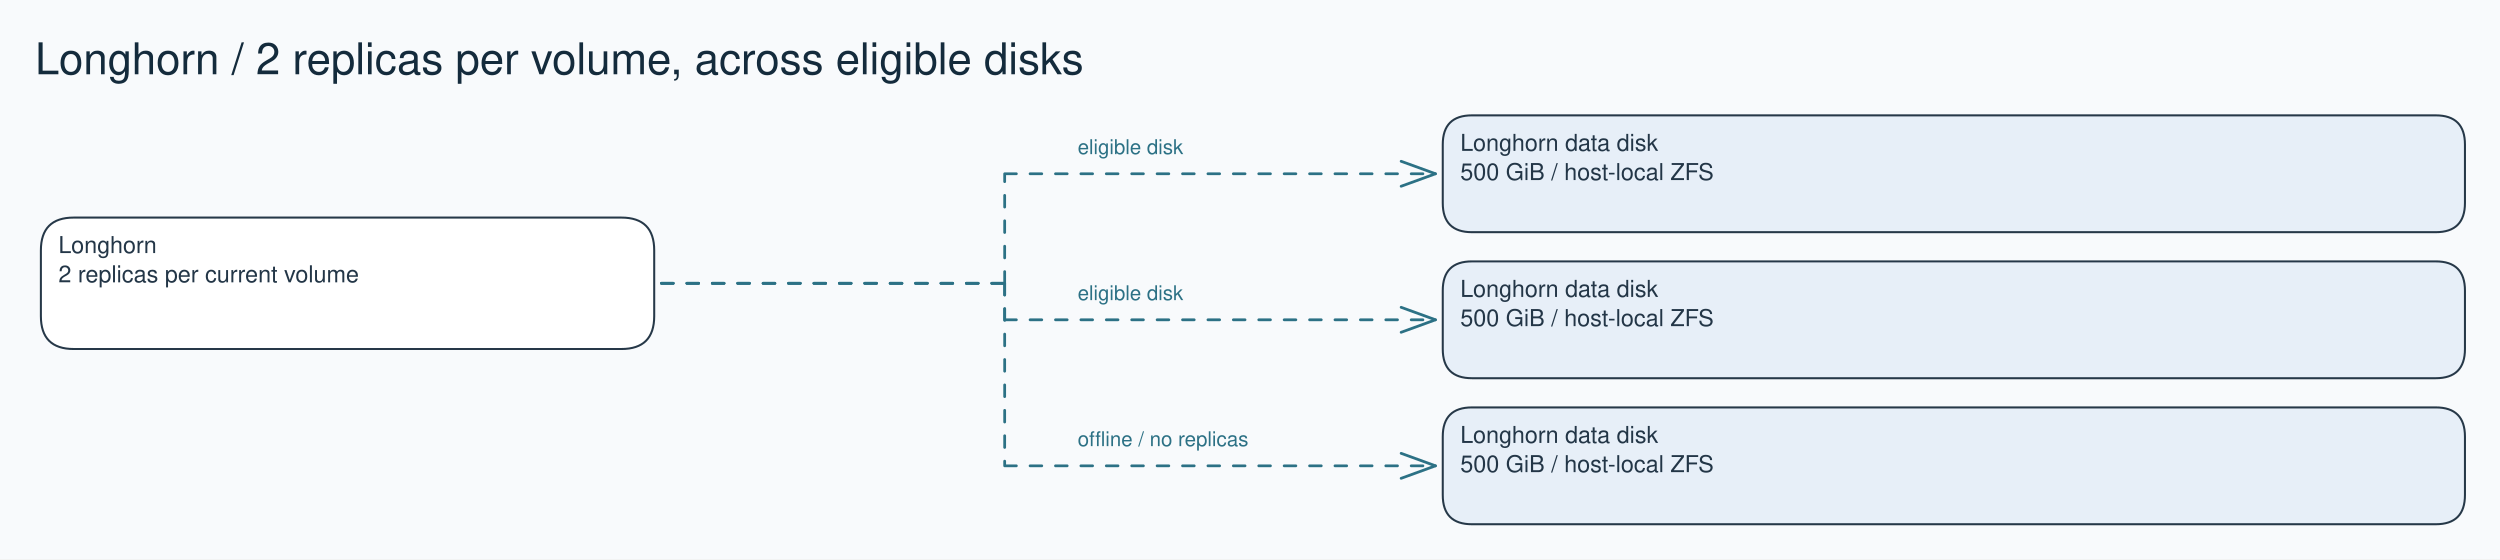
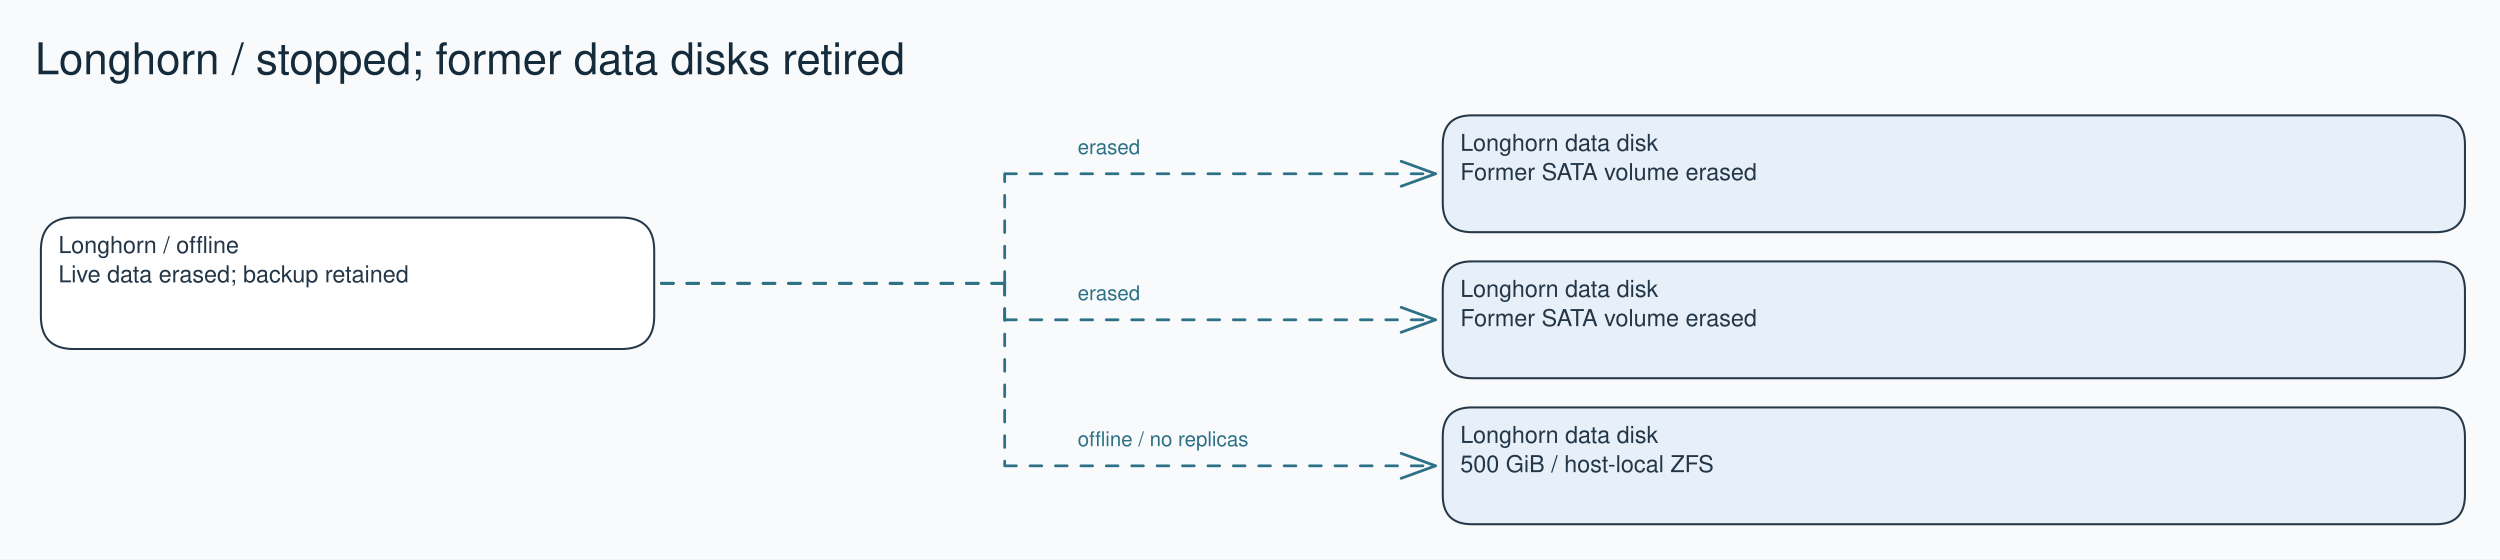
<svg xmlns="http://www.w3.org/2000/svg" version="1.1" viewBox="0 0 1712 383" width="1712" height="383">
  <defs>
    <style class="style-fonts">
      </style>
  </defs>
  <rect x="0" y="0" width="1712" height="383" fill="#f8fafc" />
-   <g transform="translate(24 24) rotate(0 478.5 18.75)">
-     <text x="0" y="26.851" font-family="Helvetica, sans-serif, Segoe UI Emoji" font-size="30px" fill="#142b3c" text-anchor="start" style="white-space: pre;" direction="ltr" dominant-baseline="alphabetic">Longhorn / 2 replicas per volume, across eligible disks</text>
+   <g transform="translate(24 24) rotate(0 391.5 18.75)">
+     <text x="0" y="26.851" font-family="Helvetica, sans-serif, Segoe UI Emoji" font-size="30px" fill="#142b3c" text-anchor="start" style="white-space: pre;" direction="ltr" dominant-baseline="alphabetic">Longhorn / stopped; former data disks retired</text>
  </g>
  <g stroke-linecap="round" transform="translate(28 149) rotate(0 210 45)">
-     <path d="M22.5 0 C163.67 0, 304.85 0, 397.5 0 C412.5 0, 420 7.5, 420 22.5 C420 37.96, 420 53.41, 420 67.5 C420 82.5, 412.5 90, 397.5 90 C322.15 90, 246.8 90, 22.5 90 C7.5 90, 0 82.5, 0 67.5 C0 55.22, 0 42.94, 0 22.5 C0 7.5, 7.5 0, 22.5 0" stroke="none" stroke-width="0" fill="#ffffff" />
-     <path d="M22.5 0 C119.62 0, 216.73 0, 397.5 0 M22.5 0 C130.08 0, 237.65 0, 397.5 0 M397.5 0 C412.5 0, 420 7.5, 420 22.5 M397.5 0 C412.5 0, 420 7.5, 420 22.5 M420 22.5 C420 32.07, 420 41.65, 420 67.5 M420 22.5 C420 37.78, 420 53.06, 420 67.5 M420 67.5 C420 82.5, 412.5 90, 397.5 90 M420 67.5 C420 82.5, 412.5 90, 397.5 90 M397.5 90 C319.79 90, 242.09 90, 22.5 90 M397.5 90 C267.41 90, 137.31 90, 22.5 90 M22.5 90 C7.5 90, 0 82.5, 0 67.5 M22.5 90 C7.5 90, 0 82.5, 0 67.5 M0 67.5 C0 56.19, 0 44.87, 0 22.5 M0 67.5 C0 53.54, 0 39.58, 0 22.5 M0 22.5 C0 7.5, 7.5 0, 22.5 0 M0 22.5 C0 7.5, 7.5 0, 22.5 0" stroke="#263848" stroke-width="1.4" fill="none" />
+     <path d="M22.5 0 C156.12 0, 289.74 0, 397.5 0 C412.5 0, 420 7.5, 420 22.5 C420 34.73, 420 46.95, 420 67.5 C420 82.5, 412.5 90, 397.5 90 C315.1 90, 232.71 90, 22.5 90 C7.5 90, 0 82.5, 0 67.5 C0 55.71, 0 43.92, 0 22.5 C0 7.5, 7.5 0, 22.5 0" stroke="none" stroke-width="0" fill="#ffffff" />
+     <path d="M22.5 0 C119.63 0, 216.76 0, 397.5 0 M22.5 0 C148.06 0, 273.61 0, 397.5 0 M397.5 0 C412.5 0, 420 7.5, 420 22.5 M397.5 0 C412.5 0, 420 7.5, 420 22.5 M420 22.5 C420 39.16, 420 55.82, 420 67.5 M420 22.5 C420 33.54, 420 44.57, 420 67.5 M420 67.5 C420 82.5, 412.5 90, 397.5 90 M420 67.5 C420 82.5, 412.5 90, 397.5 90 M397.5 90 C266.9 90, 136.3 90, 22.5 90 M397.5 90 C289.01 90, 180.53 90, 22.5 90 M22.5 90 C7.5 90, 0 82.5, 0 67.5 M22.5 90 C7.5 90, 0 82.5, 0 67.5 M0 67.5 C0 57.03, 0 46.55, 0 22.5 M0 67.5 C0 49.59, 0 31.68, 0 22.5 M0 22.5 C0 7.5, 7.5 0, 22.5 0 M0 22.5 C0 7.5, 7.5 0, 22.5 0" stroke="#263848" stroke-width="1.4" fill="none" />
  </g>
  <g transform="translate(40 159) rotate(0 198 35)">
-     <text x="0" y="14.32" font-family="Helvetica, sans-serif, Segoe UI Emoji" font-size="16px" fill="#233647" text-anchor="start" style="white-space: pre;" direction="ltr" dominant-baseline="alphabetic">Longhorn</text>
-     <text x="0" y="34.32" font-family="Helvetica, sans-serif, Segoe UI Emoji" font-size="16px" fill="#233647" text-anchor="start" style="white-space: pre;" direction="ltr" dominant-baseline="alphabetic">2 replicas per current volume</text>
+     <text x="0" y="14.32" font-family="Helvetica, sans-serif, Segoe UI Emoji" font-size="16px" fill="#233647" text-anchor="start" style="white-space: pre;" direction="ltr" dominant-baseline="alphabetic">Longhorn / offline</text>
+     <text x="0" y="34.32" font-family="Helvetica, sans-serif, Segoe UI Emoji" font-size="16px" fill="#233647" text-anchor="start" style="white-space: pre;" direction="ltr" dominant-baseline="alphabetic">Live data erased; backup retained</text>
  </g>
  <g stroke-linecap="round" transform="translate(988 79) rotate(0 350 40)">
-     <path d="M20 0 C162.84 0, 305.69 0, 680 0 C693.33 0, 700 6.67, 700 20 C700 35.77, 700 51.54, 700 60 C700 73.33, 693.33 80, 680 80 C500.63 80, 321.26 80, 20 80 C6.67 80, 0 73.33, 0 60 C0 45.63, 0 31.25, 0 20 C0 6.67, 6.67 0, 20 0" stroke="none" stroke-width="0" fill="#e7eff8" />
-     <path d="M20 0 C190.93 0, 361.86 0, 680 0 M20 0 C172.37 0, 324.73 0, 680 0 M680 0 C693.33 0, 700 6.67, 700 20 M680 0 C693.33 0, 700 6.67, 700 20 M700 20 C700 29.91, 700 39.82, 700 60 M700 20 C700 32.74, 700 45.49, 700 60 M700 60 C700 73.33, 693.33 80, 680 80 M700 60 C700 73.33, 693.33 80, 680 80 M680 80 C522.55 80, 365.1 80, 20 80 M680 80 C430.15 80, 180.31 80, 20 80 M20 80 C6.67 80, 0 73.33, 0 60 M20 80 C6.67 80, 0 73.33, 0 60 M0 60 C0 51, 0 42, 0 20 M0 60 C0 49.48, 0 38.95, 0 20 M0 20 C0 6.67, 6.67 0, 20 0 M0 20 C0 6.67, 6.67 0, 20 0" stroke="#263848" stroke-width="1.4" fill="none" />
+     <path d="M20 0 C281.55 0, 543.1 0, 680 0 C693.33 0, 700 6.67, 700 20 C700 32.9, 700 45.79, 700 60 C700 73.33, 693.33 80, 680 80 C488.22 80, 296.45 80, 20 80 C6.67 80, 0 73.33, 0 60 C0 46.06, 0 32.12, 0 20 C0 6.67, 6.67 0, 20 0" stroke="none" stroke-width="0" fill="#e7eff8" />
+     <path d="M20 0 C190.96 0, 361.92 0, 680 0 M20 0 C204.01 0, 388.02 0, 680 0 M680 0 C693.33 0, 700 6.67, 700 20 M680 0 C693.33 0, 700 6.67, 700 20 M700 20 C700 28.21, 700 36.42, 700 60 M700 20 C700 28.97, 700 37.94, 700 60 M700 60 C700 73.33, 693.33 80, 680 80 M700 60 C700 73.33, 693.33 80, 680 80 M680 80 C429.45 80, 178.91 80, 20 80 M680 80 C468.18 80, 256.36 80, 20 80 M20 80 C6.67 80, 0 73.33, 0 60 M20 80 C6.67 80, 0 73.33, 0 60 M0 60 C0 51.75, 0 43.49, 0 20 M0 60 C0 45.97, 0 31.93, 0 20 M0 20 C0 6.67, 6.67 0, 20 0 M0 20 C0 6.67, 6.67 0, 20 0" stroke="#263848" stroke-width="1.4" fill="none" />
  </g>
  <g transform="translate(1000 89) rotate(0 338 30)">
    <text x="0" y="14.32" font-family="Helvetica, sans-serif, Segoe UI Emoji" font-size="16px" fill="#233647" text-anchor="start" style="white-space: pre;" direction="ltr" dominant-baseline="alphabetic">Longhorn data disk</text>
-     <text x="0" y="34.32" font-family="Helvetica, sans-serif, Segoe UI Emoji" font-size="16px" fill="#233647" text-anchor="start" style="white-space: pre;" direction="ltr" dominant-baseline="alphabetic">500 GiB / host-local ZFS</text>
+     <text x="0" y="34.32" font-family="Helvetica, sans-serif, Segoe UI Emoji" font-size="16px" fill="#233647" text-anchor="start" style="white-space: pre;" direction="ltr" dominant-baseline="alphabetic">Former SATA volume erased</text>
  </g>
  <g stroke-linecap="round">
    <g transform="translate(453 194) rotate(0 265 -37.5)">
-       <path d="M0 0 C60.86 0, 121.73 0, 235 0 M235 0 C235 -28.11, 235 -56.23, 235 -75 M235 -75 C310.57 -75, 386.15 -75, 530 -75" stroke="#2c7185" stroke-width="1.9" fill="none" stroke-dasharray="8 9.4" />
+       <path d="M0 0 C60.87 0, 121.75 0, 235 0 M235 0 C235 -16.71, 235 -33.42, 235 -75 M235 -75 C344.85 -75, 454.71 -75, 530 -75" stroke="#2c7185" stroke-width="1.9" fill="none" stroke-dasharray="8 9.4" />
    </g>
    <g transform="translate(453 194) rotate(0 265 -37.5)">
      <path d="M506.51 -66.45 C512.59 -68.66, 518.68 -70.88, 530 -75" stroke="#2c7185" stroke-width="1.9" fill="none" />
    </g>
    <g transform="translate(453 194) rotate(0 265 -37.5)">
      <path d="M506.51 -83.55 C512.59 -81.34, 518.68 -79.12, 530 -75" stroke="#2c7185" stroke-width="1.9" fill="none" />
    </g>
  </g>
  <mask />
-   <g transform="translate(738 93) rotate(0 52.78 8.75)">
-     <text x="0" y="12.53" font-family="Helvetica, sans-serif, Segoe UI Emoji" font-size="14px" fill="#2c7185" text-anchor="start" style="white-space: pre;" direction="ltr" dominant-baseline="alphabetic">eligible disk</text>
+   <g transform="translate(738 93) rotate(0 24.36 8.75)">
+     <text x="0" y="12.53" font-family="Helvetica, sans-serif, Segoe UI Emoji" font-size="14px" fill="#2c7185" text-anchor="start" style="white-space: pre;" direction="ltr" dominant-baseline="alphabetic">erased</text>
  </g>
  <g stroke-linecap="round" transform="translate(988 179) rotate(0 350 40)">
-     <path d="M20 0 C215.6 0, 411.2 0, 680 0 C693.33 0, 700 6.67, 700 20 C700 31.83, 700 43.65, 700 60 C700 73.33, 693.33 80, 680 80 C539.12 80, 398.23 80, 20 80 C6.67 80, 0 73.33, 0 60 C0 46.71, 0 33.42, 0 20 C0 6.67, 6.67 0, 20 0" stroke="none" stroke-width="0" fill="#e7eff8" />
-     <path d="M20 0 C190.94 0, 361.89 0, 680 0 M20 0 C230.43 0, 440.86 0, 680 0 M680 0 C693.33 0, 700 6.67, 700 20 M680 0 C693.33 0, 700 6.67, 700 20 M700 20 C700 32.71, 700 45.42, 700 60 M700 20 C700 31.07, 700 42.13, 700 60 M700 60 C700 73.33, 693.33 80, 680 80 M700 60 C700 73.33, 693.33 80, 680 80 M680 80 C481.17 80, 282.34 80, 20 80 M680 80 C520.39 80, 360.77 80, 20 80 M20 80 C6.67 80, 0 73.33, 0 60 M20 80 C6.67 80, 0 73.33, 0 60 M0 60 C0 45.11, 0 30.22, 0 20 M0 60 C0 45.25, 0 30.5, 0 20 M0 20 C0 6.67, 6.67 0, 20 0 M0 20 C0 6.67, 6.67 0, 20 0" stroke="#263848" stroke-width="1.4" fill="none" />
+     <path d="M20 0 C202.31 0, 384.62 0, 680 0 C693.33 0, 700 6.67, 700 20 C700 28.95, 700 37.91, 700 60 C700 73.33, 693.33 80, 680 80 C526.71 80, 373.42 80, 20 80 C6.67 80, 0 73.33, 0 60 C0 47.14, 0 34.28, 0 20 C0 6.67, 6.67 0, 20 0" stroke="none" stroke-width="0" fill="#e7eff8" />
+     <path d="M20 0 C190.97 0, 361.94 0, 680 0 M20 0 C262.07 0, 504.15 0, 680 0 M680 0 C693.33 0, 700 6.67, 700 20 M680 0 C693.33 0, 700 6.67, 700 20 M700 20 C700 31.01, 700 42.02, 700 60 M700 20 C700 35.29, 700 50.59, 700 60 M700 60 C700 73.33, 693.33 80, 680 80 M700 60 C700 73.33, 693.33 80, 680 80 M680 80 C520.08 80, 360.16 80, 20 80 M680 80 C426.41 80, 172.83 80, 20 80 M20 80 C6.67 80, 0 73.33, 0 60 M20 80 C6.67 80, 0 73.33, 0 60 M0 60 C0 45.86, 0 31.71, 0 20 M0 60 C0 49.74, 0 39.48, 0 20 M0 20 C0 6.67, 6.67 0, 20 0 M0 20 C0 6.67, 6.67 0, 20 0" stroke="#263848" stroke-width="1.4" fill="none" />
  </g>
  <g transform="translate(1000 189) rotate(0 338 30)">
    <text x="0" y="14.32" font-family="Helvetica, sans-serif, Segoe UI Emoji" font-size="16px" fill="#233647" text-anchor="start" style="white-space: pre;" direction="ltr" dominant-baseline="alphabetic">Longhorn data disk</text>
-     <text x="0" y="34.32" font-family="Helvetica, sans-serif, Segoe UI Emoji" font-size="16px" fill="#233647" text-anchor="start" style="white-space: pre;" direction="ltr" dominant-baseline="alphabetic">500 GiB / host-local ZFS</text>
+     <text x="0" y="34.32" font-family="Helvetica, sans-serif, Segoe UI Emoji" font-size="16px" fill="#233647" text-anchor="start" style="white-space: pre;" direction="ltr" dominant-baseline="alphabetic">Former SATA volume erased</text>
  </g>
  <g stroke-linecap="round">
    <g transform="translate(453 194) rotate(0 265 12.5)">
-       <path d="M0 0 C60.87 0, 121.74 0, 235 0 M235 0 C235 6.57, 235 13.14, 235 25 M235 25 C352.03 25, 469.06 25, 530 25" stroke="#2c7185" stroke-width="1.9" fill="none" stroke-dasharray="8 9.4" />
+       <path d="M0 0 C60.88 0, 121.76 0, 235 0 M235 0 C235 7.77, 235 15.54, 235 25 M235 25 C327.31 25, 419.62 25, 530 25" stroke="#2c7185" stroke-width="1.9" fill="none" stroke-dasharray="8 9.4" />
    </g>
    <g transform="translate(453 194) rotate(0 265 12.5)">
      <path d="M506.51 33.55 C512.59 31.34, 518.68 29.12, 530 25" stroke="#2c7185" stroke-width="1.9" fill="none" />
    </g>
    <g transform="translate(453 194) rotate(0 265 12.5)">
      <path d="M506.51 16.45 C512.59 18.66, 518.68 20.88, 530 25" stroke="#2c7185" stroke-width="1.9" fill="none" />
    </g>
  </g>
  <mask />
-   <g transform="translate(738 193) rotate(0 52.78 8.75)">
-     <text x="0" y="12.53" font-family="Helvetica, sans-serif, Segoe UI Emoji" font-size="14px" fill="#2c7185" text-anchor="start" style="white-space: pre;" direction="ltr" dominant-baseline="alphabetic">eligible disk</text>
+   <g transform="translate(738 193) rotate(0 24.36 8.75)">
+     <text x="0" y="12.53" font-family="Helvetica, sans-serif, Segoe UI Emoji" font-size="14px" fill="#2c7185" text-anchor="start" style="white-space: pre;" direction="ltr" dominant-baseline="alphabetic">erased</text>
  </g>
  <g stroke-linecap="round" transform="translate(988 279) rotate(0 350 40)">
-     <path d="M20 0 C268.36 0, 516.72 0, 680 0 C693.33 0, 700 6.67, 700 20 C700 35.88, 700 51.76, 700 60 C700 73.33, 693.33 80, 680 80 C445.6 80, 211.21 80, 20 80 C6.67 80, 0 73.33, 0 60 C0 47.79, 0 35.58, 0 20 C0 6.67, 6.67 0, 20 0" stroke="none" stroke-width="0" fill="#e7eff8" />
-     <path d="M20 0 C190.95 0, 361.91 0, 680 0 M20 0 C156.49 0, 292.99 0, 680 0 M680 0 C693.33 0, 700 6.67, 700 20 M680 0 C693.33 0, 700 6.67, 700 20 M700 20 C700 35.51, 700 51.02, 700 60 M700 20 C700 29.39, 700 38.78, 700 60 M700 60 C700 73.33, 693.33 80, 680 80 M700 60 C700 73.33, 693.33 80, 680 80 M680 80 C439.8 80, 199.59 80, 20 80 M680 80 C478.62 80, 277.24 80, 20 80 M20 80 C6.67 80, 0 73.33, 0 60 M20 80 C6.67 80, 0 73.33, 0 60 M0 60 C0 47.22, 0 34.44, 0 20 M0 60 C0 49.02, 0 38.04, 0 20 M0 20 C0 6.67, 6.67 0, 20 0 M0 20 C0 6.67, 6.67 0, 20 0" stroke="#263848" stroke-width="1.4" fill="none" />
+     <path d="M20 0 C255.07 0, 490.14 0, 680 0 C693.33 0, 700 6.67, 700 20 C700 33.01, 700 46.02, 700 60 C700 73.33, 693.33 80, 680 80 C433.2 80, 186.39 80, 20 80 C6.67 80, 0 73.33, 0 60 C0 48.22, 0 36.45, 0 20 C0 6.67, 6.67 0, 20 0" stroke="none" stroke-width="0" fill="#e7eff8" />
+     <path d="M20 0 C190.98 0, 361.96 0, 680 0 M20 0 C188.14 0, 356.28 0, 680 0 M680 0 C693.33 0, 700 6.67, 700 20 M680 0 C693.33 0, 700 6.67, 700 20 M700 20 C700 33.81, 700 47.62, 700 60 M700 20 C700 33.62, 700 47.24, 700 60 M700 60 C700 73.33, 693.33 80, 680 80 M700 60 C700 73.33, 693.33 80, 680 80 M680 80 C478.7 80, 277.41 80, 20 80 M680 80 C516.65 80, 353.3 80, 20 80 M20 80 C6.67 80, 0 73.33, 0 60 M20 80 C6.67 80, 0 73.33, 0 60 M0 60 C0 47.97, 0 35.93, 0 20 M0 60 C0 45.51, 0 31.02, 0 20 M0 20 C0 6.67, 6.67 0, 20 0 M0 20 C0 6.67, 6.67 0, 20 0" stroke="#263848" stroke-width="1.4" fill="none" />
  </g>
  <g transform="translate(1000 289) rotate(0 338 30)">
    <text x="0" y="14.32" font-family="Helvetica, sans-serif, Segoe UI Emoji" font-size="16px" fill="#233647" text-anchor="start" style="white-space: pre;" direction="ltr" dominant-baseline="alphabetic">Longhorn data disk</text>
    <text x="0" y="34.32" font-family="Helvetica, sans-serif, Segoe UI Emoji" font-size="16px" fill="#233647" text-anchor="start" style="white-space: pre;" direction="ltr" dominant-baseline="alphabetic">500 GiB / host-local ZFS</text>
  </g>
  <g stroke-linecap="round">
    <g transform="translate(453 194) rotate(0 265 62.5)">
-       <path d="M0 0 C60.87 0, 121.74 0, 235 0 M235 0 C235 43.85, 235 87.7, 235 125 M235 125 C334.49 125, 433.98 125, 530 125" stroke="#2c7185" stroke-width="1.9" fill="none" stroke-dasharray="8 9.4" />
+       <path d="M0 0 C60.88 0, 121.76 0, 235 0 M235 0 C235 49.84, 235 99.69, 235 125 M235 125 C309.77 125, 384.54 125, 530 125" stroke="#2c7185" stroke-width="1.9" fill="none" stroke-dasharray="8 9.4" />
    </g>
    <g transform="translate(453 194) rotate(0 265 62.5)">
      <path d="M506.51 133.55 C512.59 131.34, 518.68 129.12, 530 125" stroke="#2c7185" stroke-width="1.9" fill="none" />
    </g>
    <g transform="translate(453 194) rotate(0 265 62.5)">
      <path d="M506.51 116.45 C512.59 118.66, 518.68 120.88, 530 125" stroke="#2c7185" stroke-width="1.9" fill="none" />
    </g>
  </g>
  <mask />
  <g transform="translate(738 293) rotate(0 85.26 8.75)">
    <text x="0" y="12.53" font-family="Helvetica, sans-serif, Segoe UI Emoji" font-size="14px" fill="#2c7185" text-anchor="start" style="white-space: pre;" direction="ltr" dominant-baseline="alphabetic">offline / no replicas</text>
  </g>
</svg>
